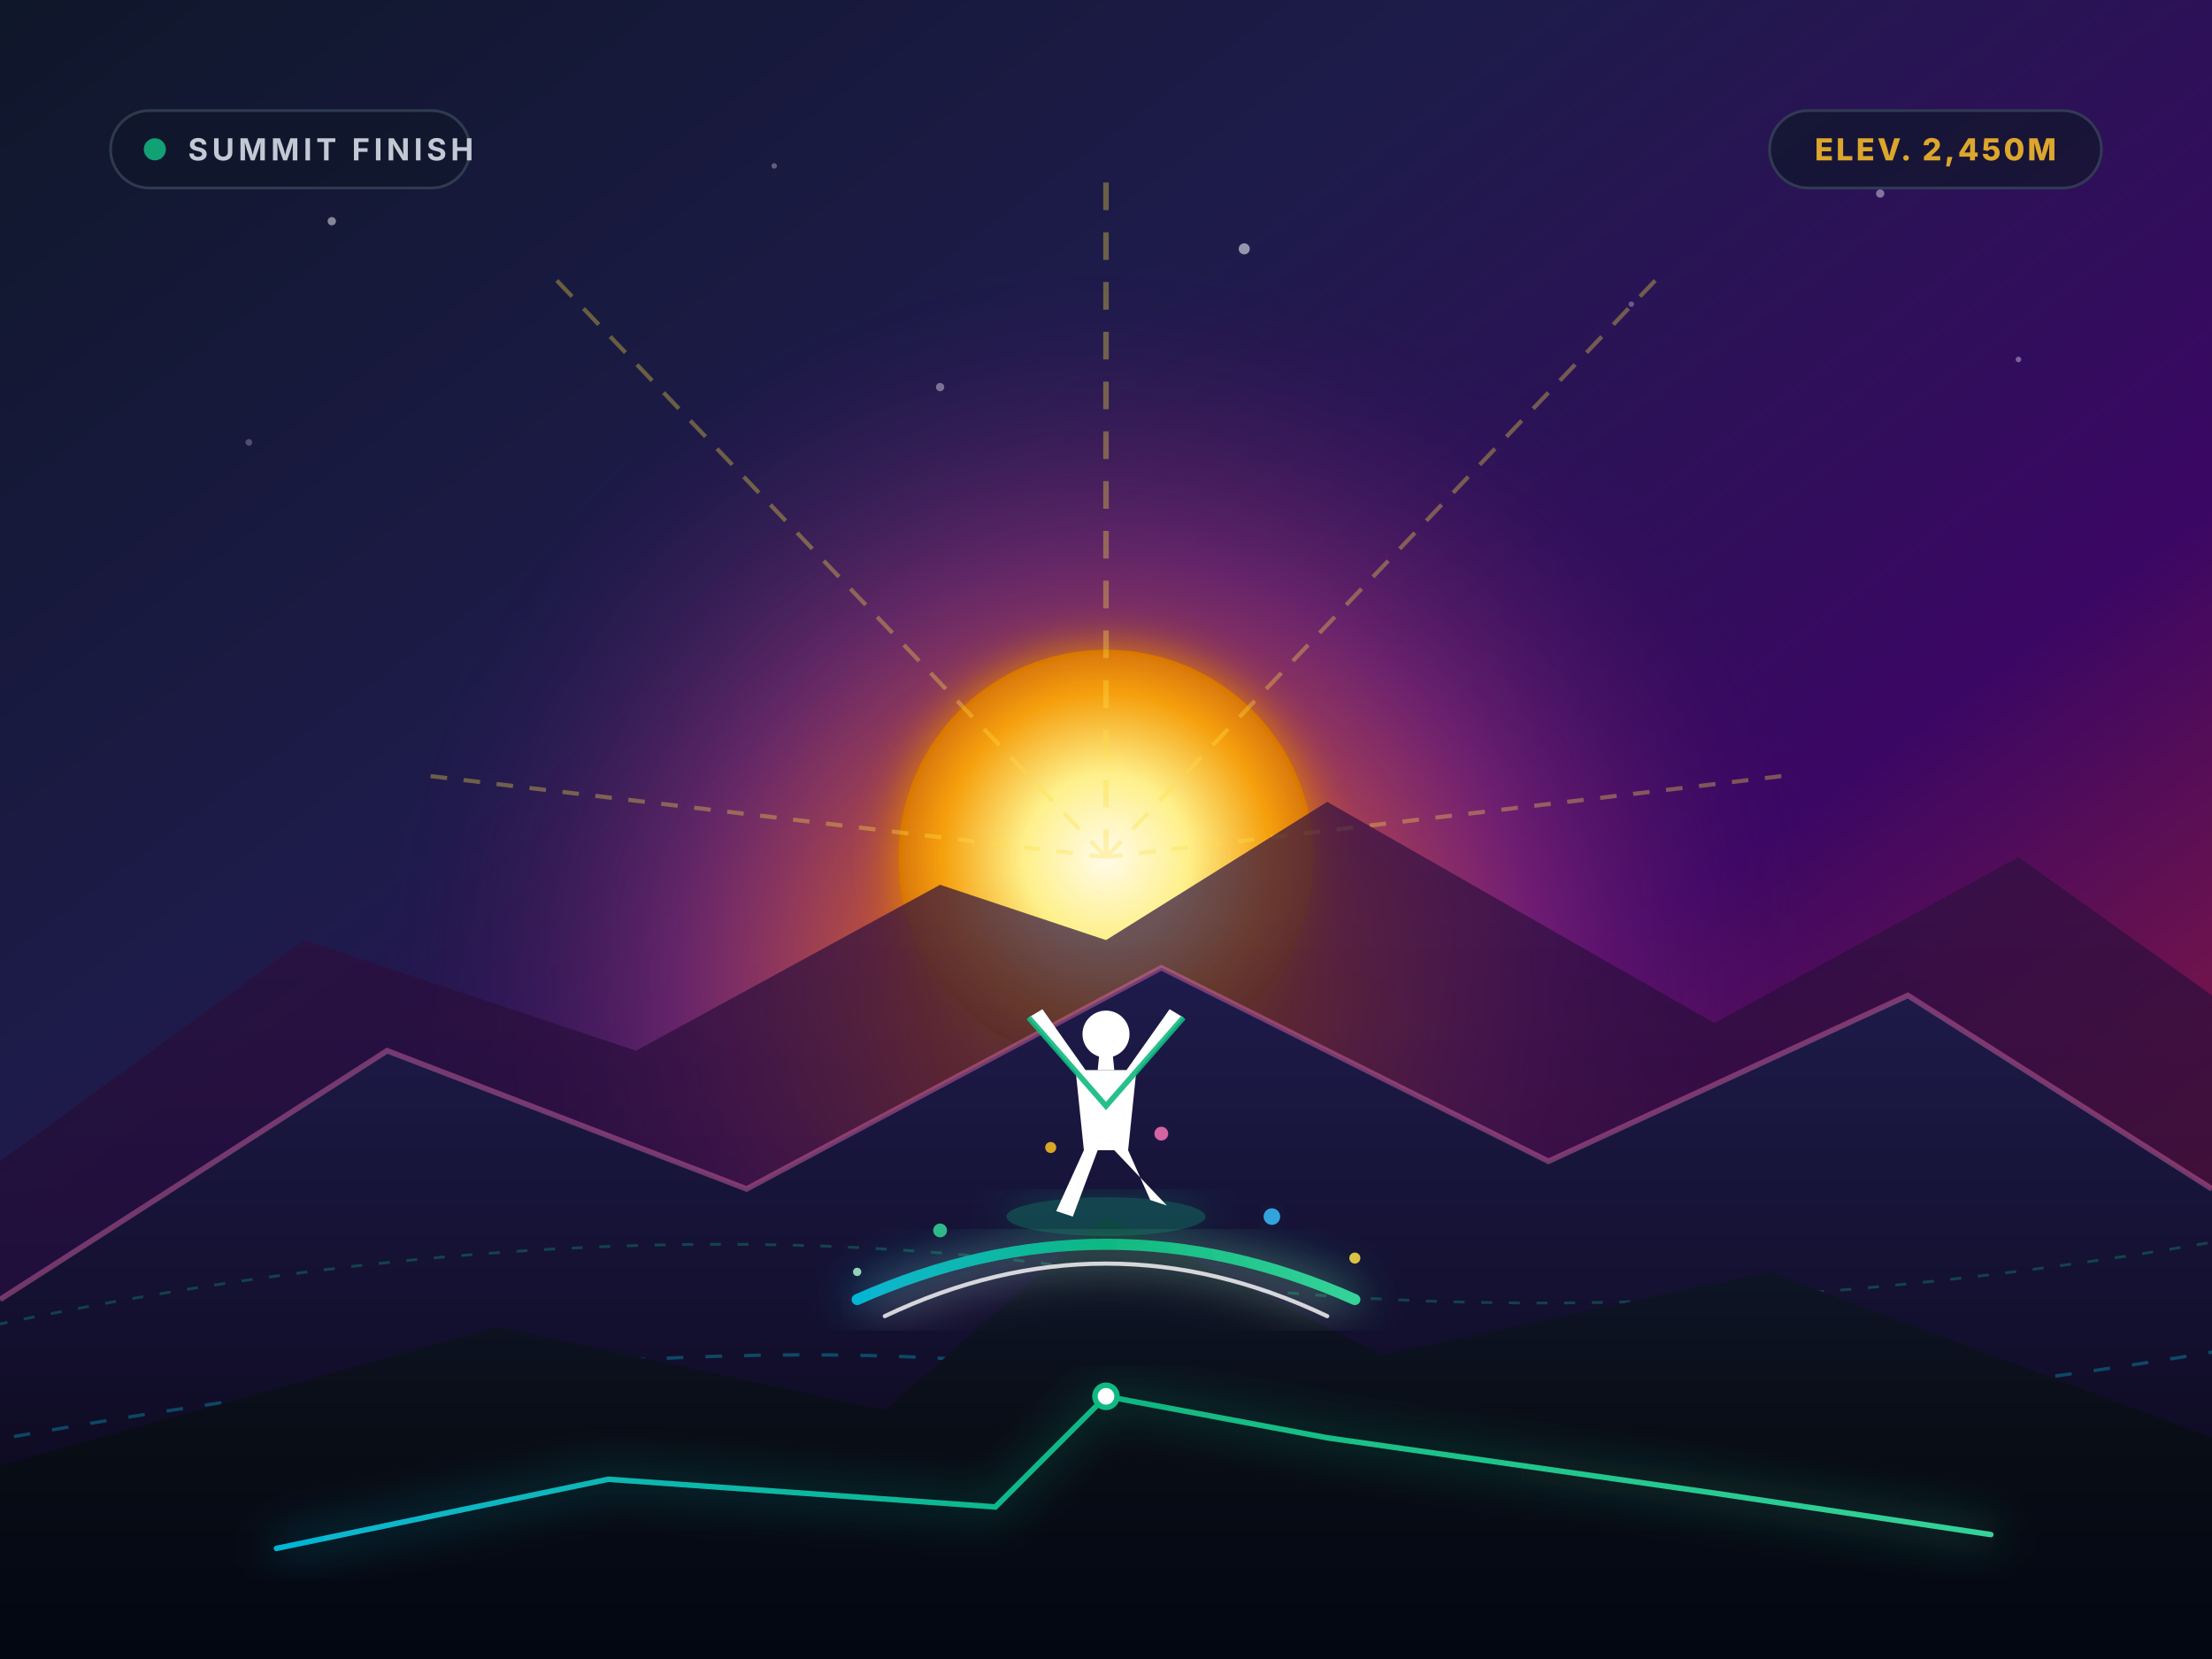
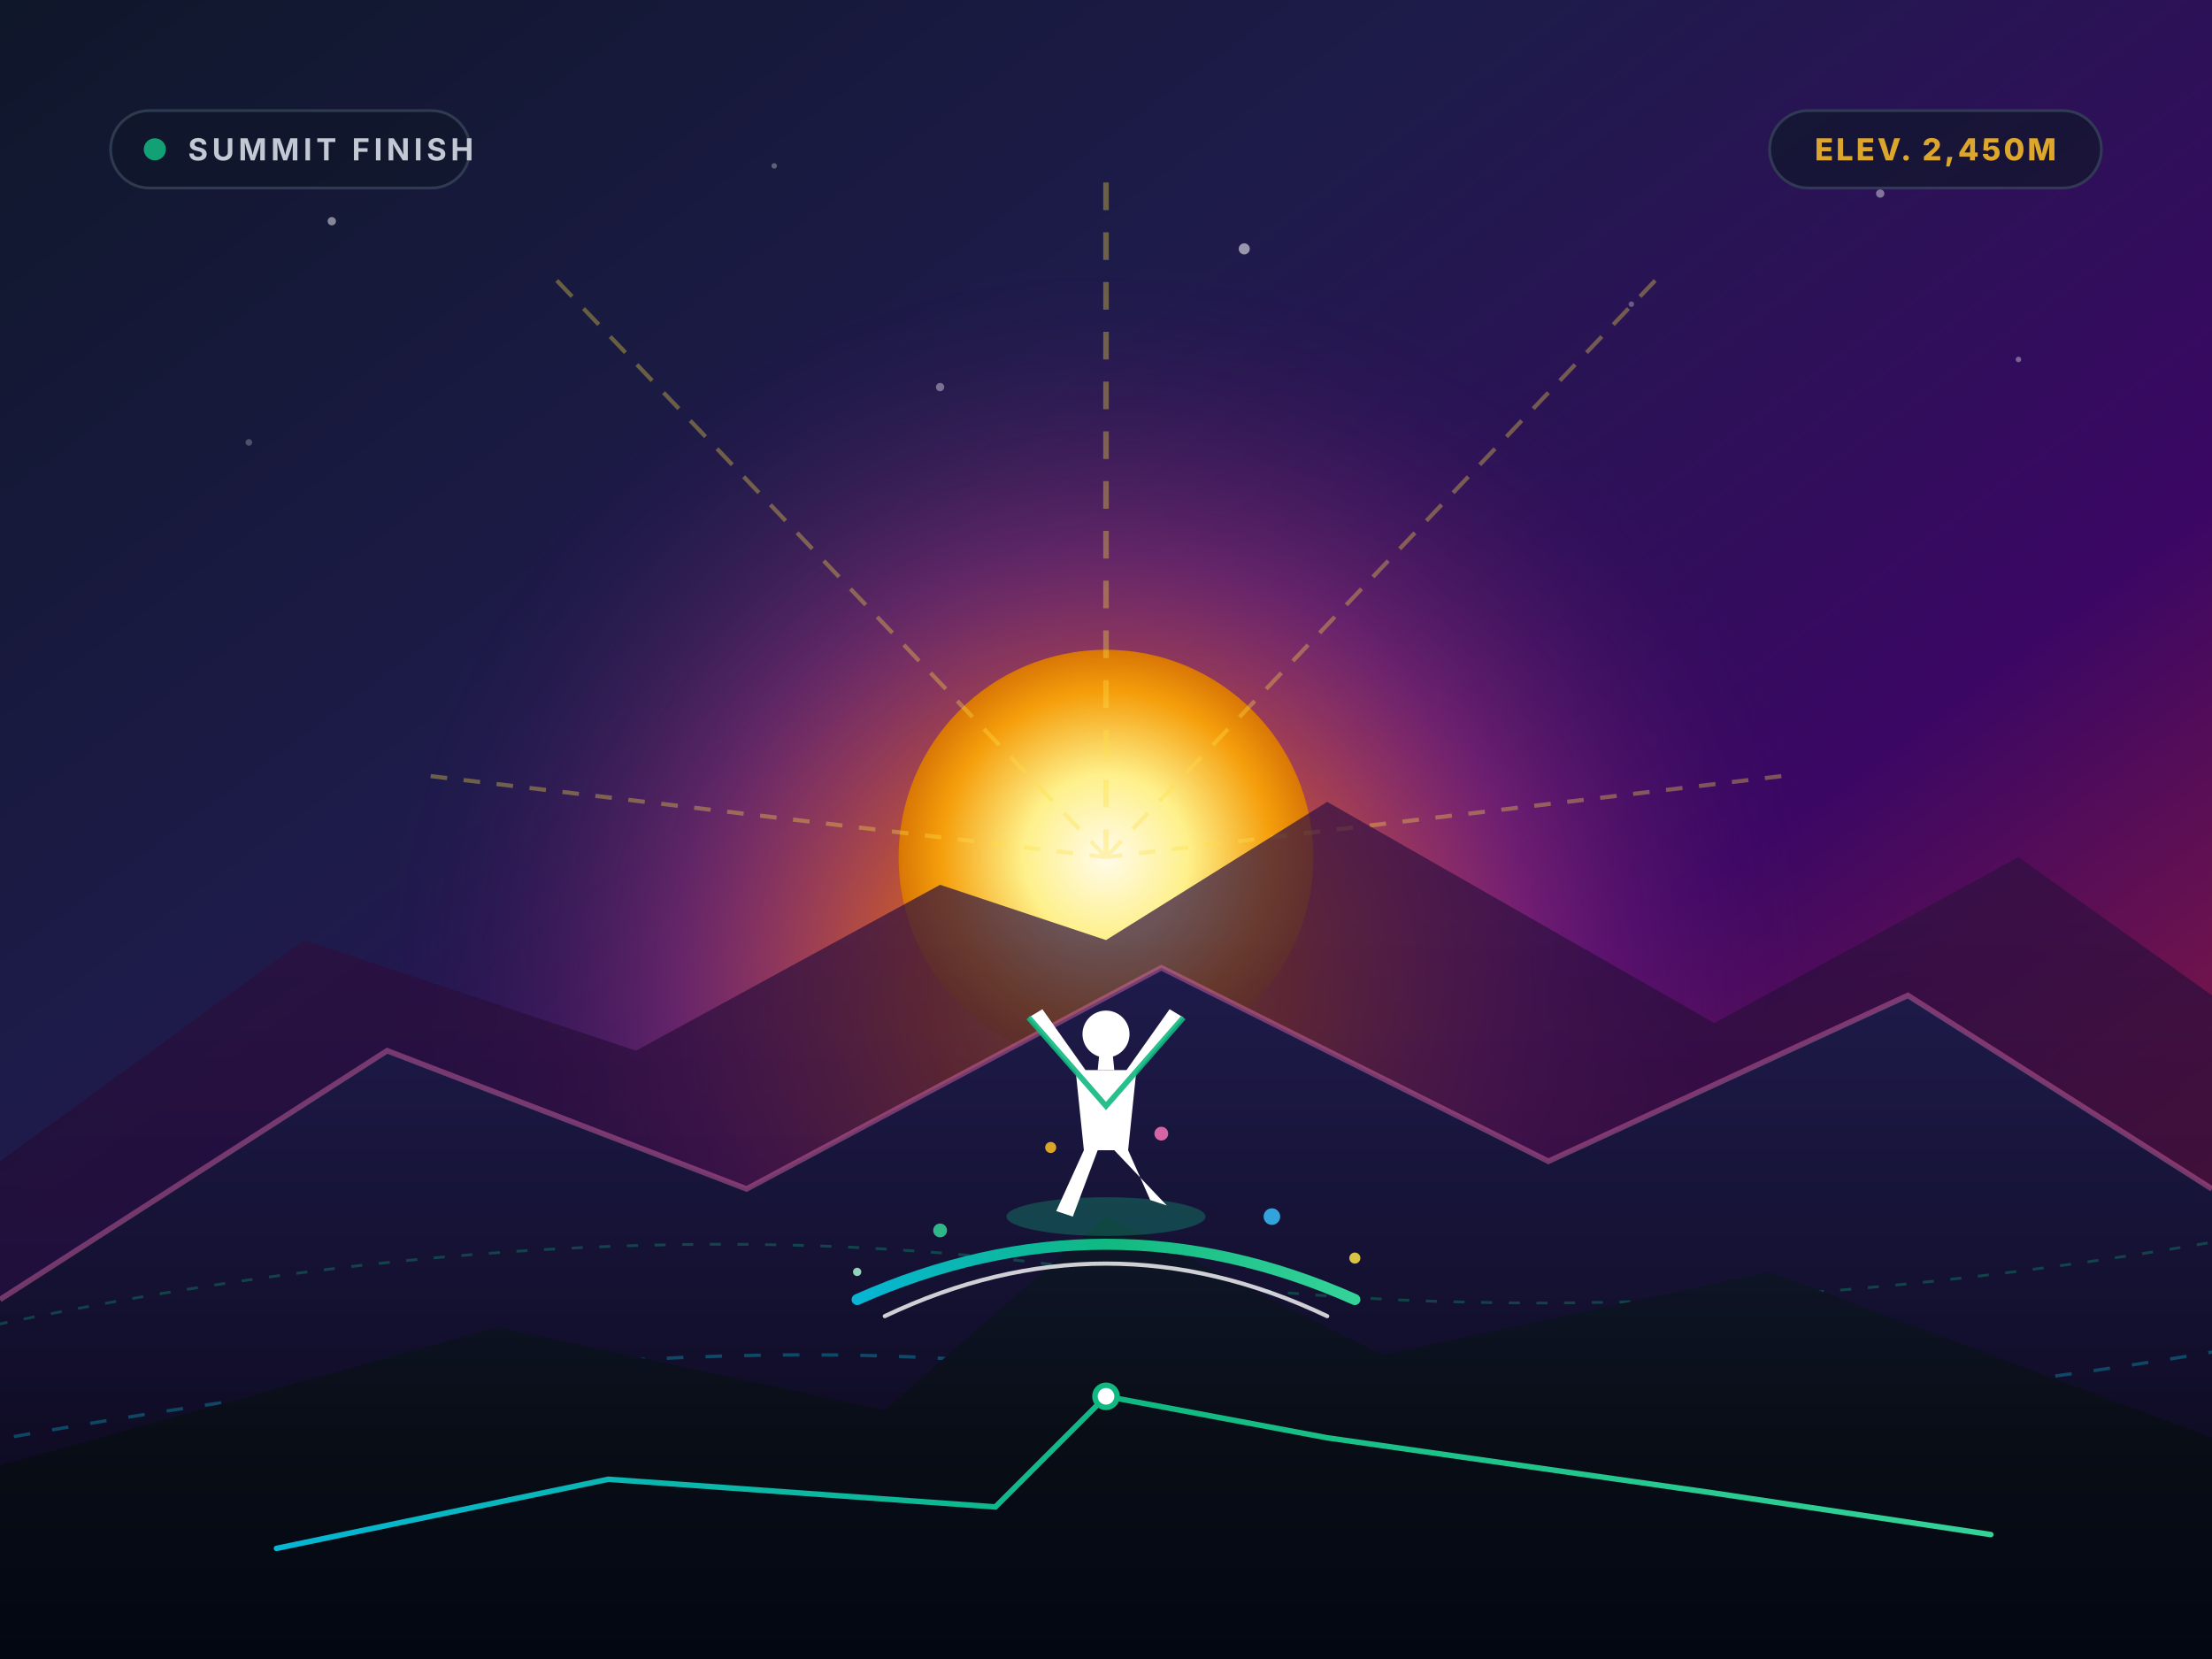
<svg xmlns="http://www.w3.org/2000/svg" viewBox="0 0 800 600" width="100%" height="100%">
  <defs>
    <linearGradient id="skyGrad" x1="0%" y1="0%" x2="100%" y2="100%">
      <stop offset="0%" stop-color="#0f172a" />
      <stop offset="35%" stop-color="#1e1b4b" />
      <stop offset="65%" stop-color="#3b0764" />
      <stop offset="85%" stop-color="#831843" />
      <stop offset="100%" stop-color="#ea580c" />
    </linearGradient>
    <radialGradient id="sunGlow" cx="50%" cy="55%" r="50%">
      <stop offset="0%" stop-color="#fbbf24" stop-opacity="1" />
      <stop offset="25%" stop-color="#f97316" stop-opacity="0.8" />
      <stop offset="60%" stop-color="#ec4899" stop-opacity="0.3" />
      <stop offset="100%" stop-color="#3b0764" stop-opacity="0" />
    </radialGradient>
    <radialGradient id="sunDisc" cx="50%" cy="50%" r="50%">
      <stop offset="0%" stop-color="#fffbeb" />
      <stop offset="40%" stop-color="#fef08a" />
      <stop offset="80%" stop-color="#f59e0b" />
      <stop offset="100%" stop-color="#d97706" />
    </radialGradient>
    <linearGradient id="mountBack" x1="0%" y1="0%" x2="0%" y2="100%">
      <stop offset="0%" stop-color="#311042" />
      <stop offset="100%" stop-color="#110726" />
    </linearGradient>
    <linearGradient id="mountMid" x1="0%" y1="0%" x2="0%" y2="100%">
      <stop offset="0%" stop-color="#1e1b4b" />
      <stop offset="100%" stop-color="#090514" />
    </linearGradient>
    <linearGradient id="mountFore" x1="0%" y1="0%" x2="0%" y2="100%">
      <stop offset="0%" stop-color="#0f172a" />
      <stop offset="50%" stop-color="#090d16" />
      <stop offset="100%" stop-color="#030712" />
    </linearGradient>
    <linearGradient id="neonCyan" x1="0%" y1="0%" x2="100%" y2="0%">
      <stop offset="0%" stop-color="#06b6d4" />
      <stop offset="50%" stop-color="#10b981" />
      <stop offset="100%" stop-color="#34d399" />
    </linearGradient>
    <linearGradient id="goldGrad" x1="0%" y1="0%" x2="100%" y2="100%">
      <stop offset="0%" stop-color="#fef08a" />
      <stop offset="50%" stop-color="#eab308" />
      <stop offset="100%" stop-color="#ca8a04" />
    </linearGradient>
-     <filter id="glow" x="-20%" y="-20%" width="140%" height="140%">
-       <feGaussianBlur stdDeviation="8" result="blur" />
-       <feComposite in="SourceGraphic" in2="blur" operator="over" />
-     </filter>
-     <filter id="softGlow" x="-30%" y="-30%" width="160%" height="160%">
-       <feGaussianBlur stdDeviation="15" result="blur" />
-       <feComposite in="SourceGraphic" in2="blur" operator="over" />
-     </filter>
  </defs>
  <rect width="800" height="600" fill="url(#skyGrad)" />
  <g opacity="0.6">
    <circle cx="120" cy="80" r="1.5" fill="#fff" opacity="0.8" />
    <circle cx="280" cy="60" r="1" fill="#fff" opacity="0.5" />
    <circle cx="450" cy="90" r="2" fill="#fff" opacity="0.9" />
    <circle cx="680" cy="70" r="1.5" fill="#fff" opacity="0.7" />
    <circle cx="730" cy="130" r="1" fill="#fff" opacity="0.6" />
    <circle cx="90" cy="160" r="1.2" fill="#fff" opacity="0.4" />
    <circle cx="340" cy="140" r="1.5" fill="#fff" opacity="0.7" />
    <circle cx="590" cy="110" r="1" fill="#fff" opacity="0.5" />
  </g>
  <circle cx="400" cy="330" r="260" fill="url(#sunGlow)" />
-   <circle cx="400" cy="310" r="75" fill="url(#sunDisc)" filter="url(#glow)" />
+   <circle cx="400" cy="310" r="75" fill="url(#sunDisc)" />
  <g opacity="0.35">
    <line x1="400" y1="310" x2="200" y2="100" stroke="#fde047" stroke-width="1.5" stroke-dasharray="8 6" />
    <line x1="400" y1="310" x2="600" y2="100" stroke="#fde047" stroke-width="1.5" stroke-dasharray="8 6" />
    <line x1="400" y1="310" x2="400" y2="60" stroke="#fde047" stroke-width="2" stroke-dasharray="10 8" />
    <line x1="400" y1="310" x2="150" y2="280" stroke="#fde047" stroke-width="1.5" stroke-dasharray="6 6" />
    <line x1="400" y1="310" x2="650" y2="280" stroke="#fde047" stroke-width="1.5" stroke-dasharray="6 6" />
  </g>
  <polygon points="0,420 110,340 230,380 340,320 400,340 480,290 620,370 730,310 800,360 800,600 0,600" fill="url(#mountBack)" opacity="0.7" />
  <polygon points="0,470 140,380 270,430 420,350 560,420 690,360 800,430 800,600 0,600" fill="url(#mountMid)" />
  <polyline points="0,470 140,380 270,430 420,350 560,420 690,360 800,430" fill="none" stroke="#f472b6" stroke-width="2" opacity="0.4" />
  <path d="M -50,490 Q 200,430 400,460 T 850,440" fill="none" stroke="#10b981" stroke-width="1" stroke-opacity="0.3" stroke-dasharray="4 6" />
  <path d="M -50,530 Q 250,470 420,500 T 850,480" fill="none" stroke="#06b6d4" stroke-width="1.2" stroke-opacity="0.35" stroke-dasharray="6 8" />
  <polygon points="0,530 180,480 320,510 400,440 500,490 640,460 800,520 800,600 0,600" fill="url(#mountFore)" />
-   <g filter="url(#glow)">
+   <g>
    <path d="M 310,470 Q 400,430 490,470" fill="none" stroke="url(#neonCyan)" stroke-width="4" stroke-linecap="round" />
    <path d="M 320,476 Q 400,438 480,476" fill="none" stroke="#ffffff" stroke-width="1.5" stroke-linecap="round" opacity="0.8" />
  </g>
  <g opacity="0.85">
-     <circle cx="340" cy="445" r="2.5" fill="#34d399" filter="url(#glow)" />
-     <circle cx="460" cy="440" r="3" fill="#38bdf8" filter="url(#glow)" />
-     <circle cx="380" cy="415" r="2" fill="#fbbf24" filter="url(#glow)" />
-     <circle cx="420" cy="410" r="2.5" fill="#f472b6" filter="url(#glow)" />
+     <circle cx="340" cy="445" r="2.5" fill="#34d399" />
+     <circle cx="460" cy="440" r="3" fill="#38bdf8" />
+     <circle cx="380" cy="415" r="2" fill="#fbbf24" />
+     <circle cx="420" cy="410" r="2.5" fill="#f472b6" />
    <circle cx="310" cy="460" r="1.5" fill="#a7f3d0" />
    <circle cx="490" cy="455" r="2" fill="#fde047" />
  </g>
  <g transform="translate(400, 440)">
-     <ellipse cx="0" cy="0" rx="36" ry="7" fill="#10b981" opacity="0.3" filter="url(#glow)" />
+     <ellipse cx="0" cy="0" rx="36" ry="7" fill="#10b981" opacity="0.3" />
    <circle cx="0" cy="-66" r="8.5" fill="#ffffff" />
    <path d="M -2.5,-58 L 2.5,-58 L 3,-53 L -3,-53 Z" fill="#ffffff" />
    <path d="M -11,-53 L 11,-53 L 8,-24 L -8,-24 Z" fill="#ffffff" />
    <path d="M -10,-51 L -28,-72 L -23,-75 L -6,-51 Z" fill="#ffffff" />
    <path d="M 10,-51 L 28,-72 L 23,-75 L 6,-51 Z" fill="#ffffff" />
    <path d="M -8,-24 L -18,-2 L -12,0 L -3,-24 Z" fill="#ffffff" />
    <path d="M 8,-24 L 16,-6 L 22,-4 L 3,-24 Z" fill="#ffffff" />
    <path d="M -28,-72 L 0,-40 L 28,-72" fill="none" stroke="#10b981" stroke-width="2" opacity="0.9" />
  </g>
  <g transform="translate(40, 40)" opacity="0.85">
    <rect width="130" height="28" rx="14" fill="#0f172a" fill-opacity="0.8" stroke="#334155" stroke-width="1" />
    <circle cx="16" cy="14" r="4" fill="#10b981" />
    <text x="28" y="18" fill="#e2e8f0" font-family="system-ui, -apple-system, sans-serif" font-size="11" font-weight="700" letter-spacing="1.5">SUMMIT FINISH</text>
  </g>
  <g transform="translate(640, 40)" opacity="0.85">
    <rect width="120" height="28" rx="14" fill="#0f172a" fill-opacity="0.8" stroke="#334155" stroke-width="1" />
    <text x="60" y="18" fill="#fbbf24" font-family="system-ui, -apple-system, sans-serif" font-size="11" font-weight="800" text-anchor="middle" letter-spacing="1">ELEV. 2,450M</text>
  </g>
-   <path d="M 100,560 L 220,535 L 360,545 L 400,505 L 480,520 L 620,540 L 720,555" fill="none" stroke="url(#neonCyan)" stroke-width="2" stroke-linecap="round" filter="url(#glow)" />
+   <path d="M 100,560 L 220,535 L 360,545 L 400,505 L 480,520 L 620,540 L 720,555" fill="none" stroke="url(#neonCyan)" stroke-width="2" stroke-linecap="round" />
  <circle cx="400" cy="505" r="4" fill="#ffffff" stroke="#10b981" stroke-width="2" />
</svg>
